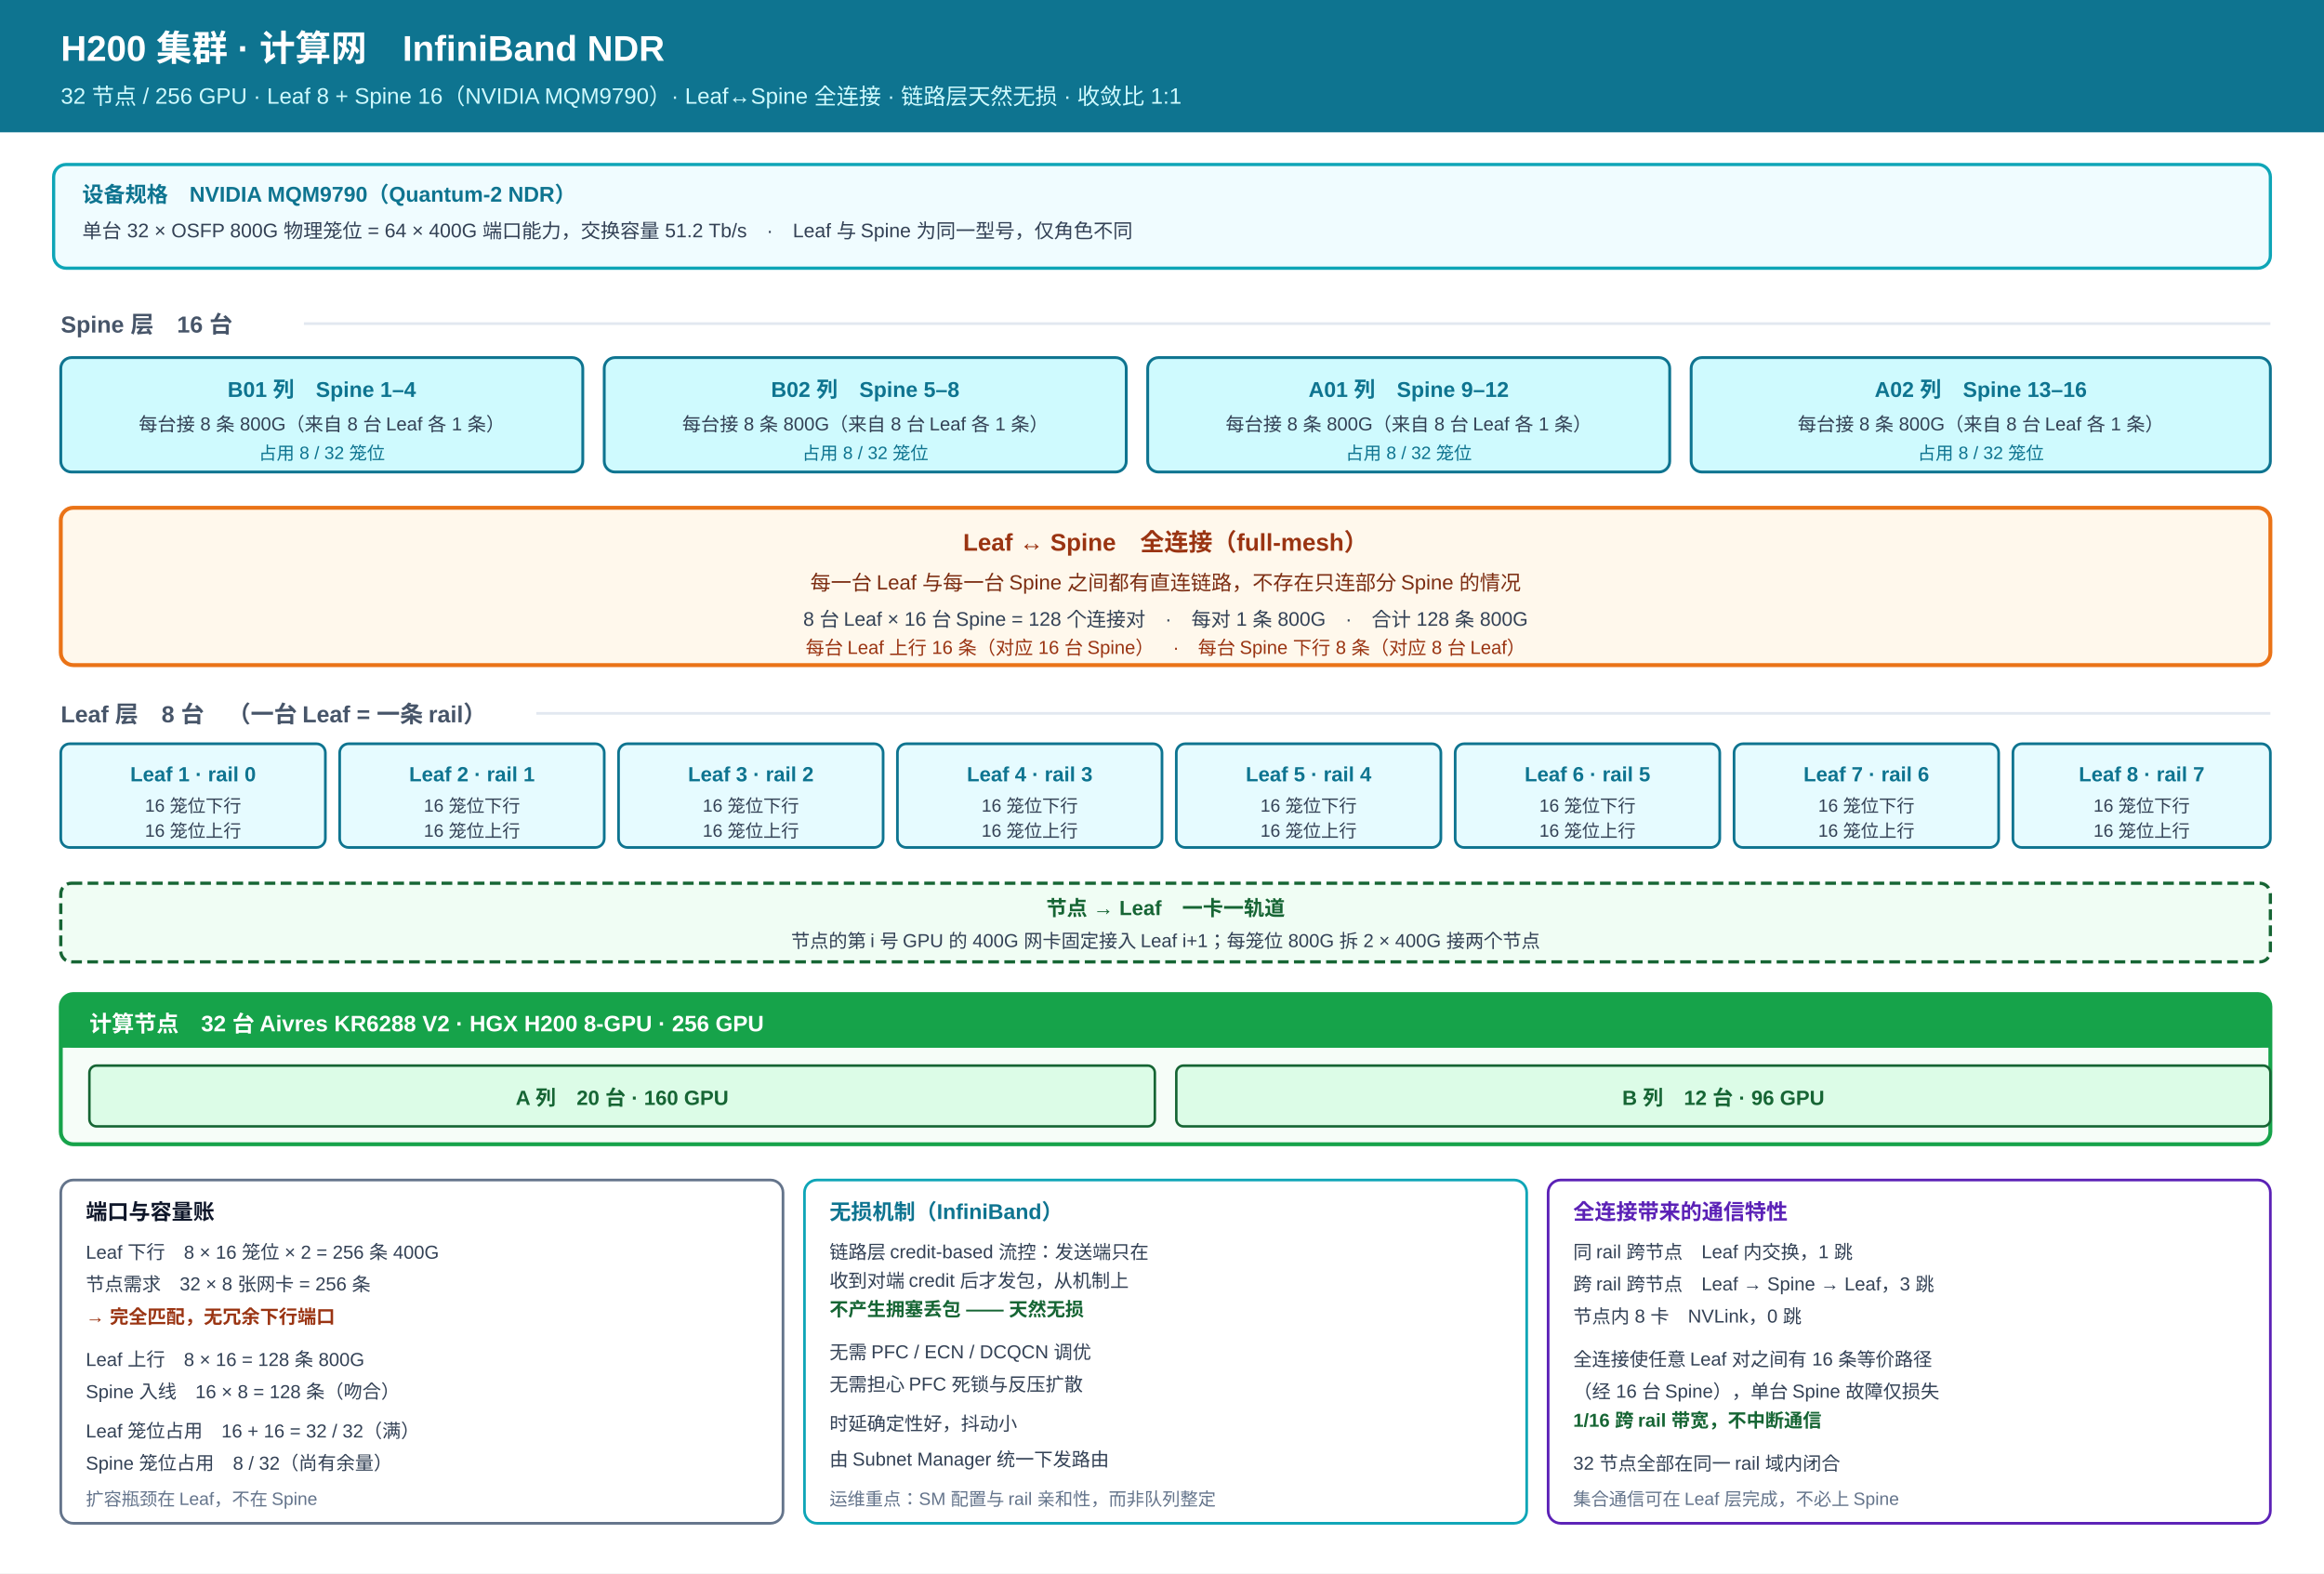
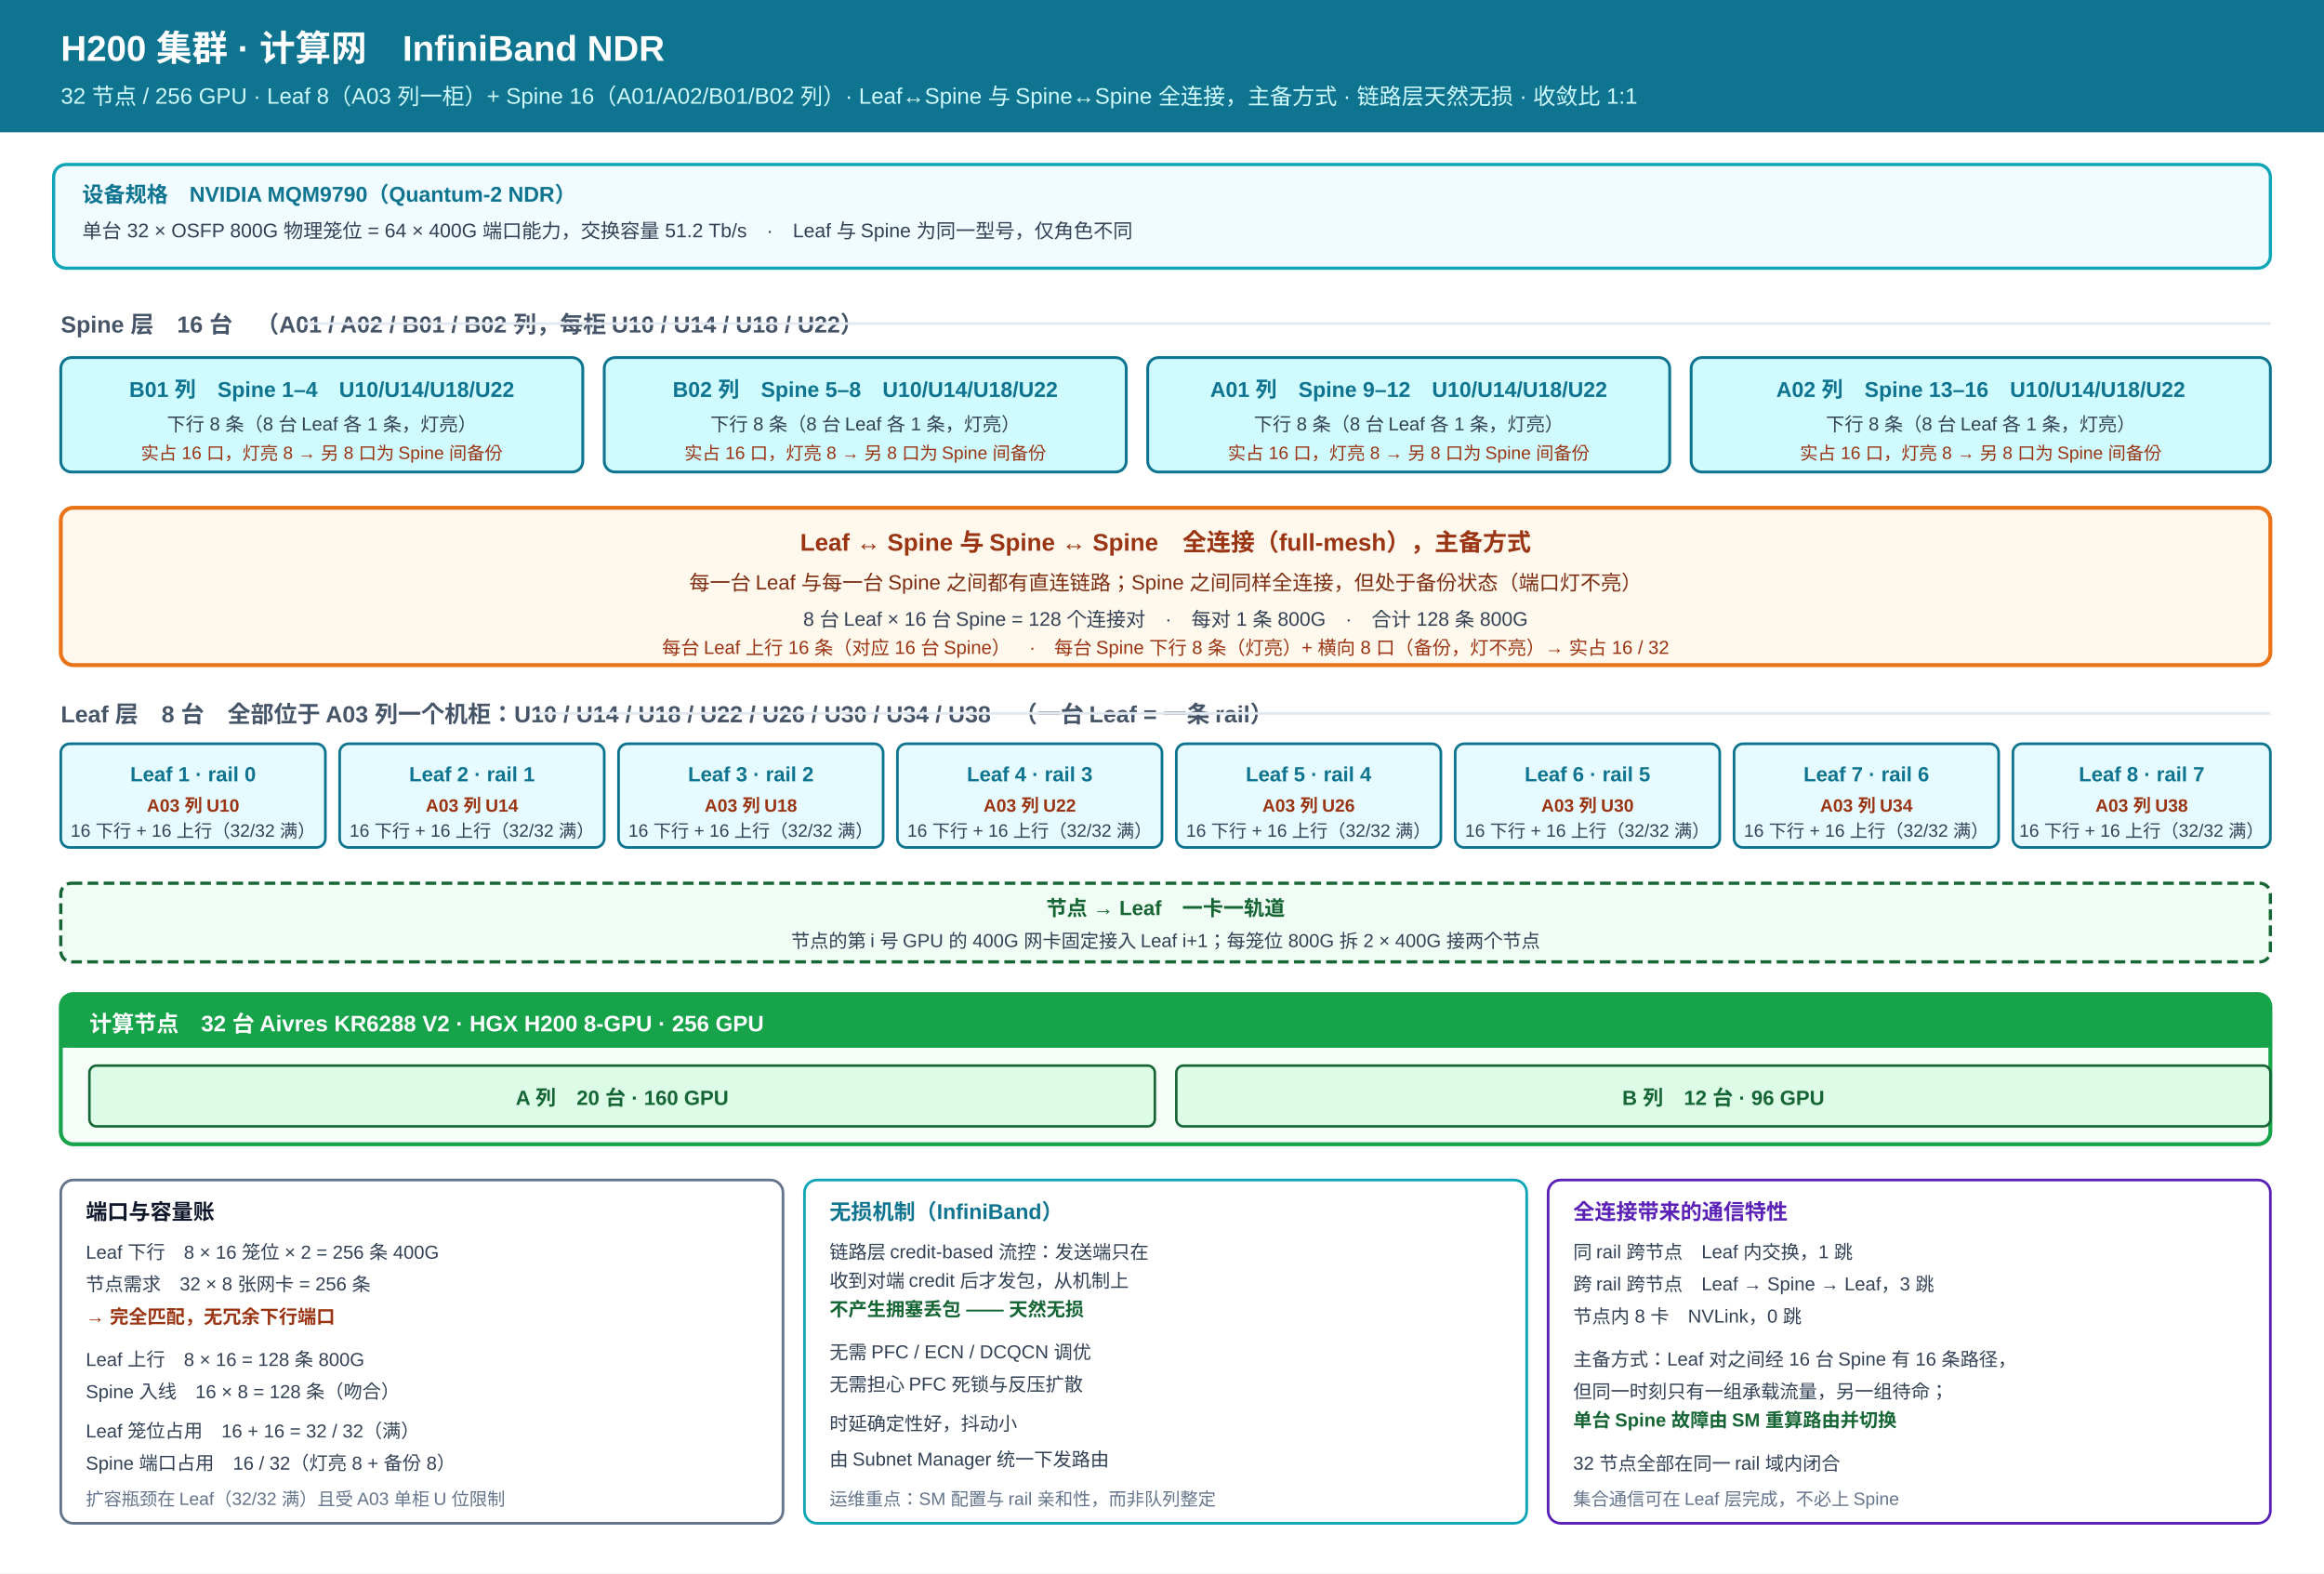
<svg xmlns="http://www.w3.org/2000/svg" viewBox="0 0 1300 880" font-family="Segoe UI, Arial, sans-serif">
  <rect x="0" y="0" width="1300" height="880" fill="#ffffff" />
  <rect x="0" y="0" width="1300" height="74" fill="#0e7490" />
  <text x="34" y="34" font-size="20" font-weight="700" fill="#ffffff">H200 集群 · 计算网　InfiniBand NDR</text>
-   <text x="34" y="58" font-size="12.5" fill="#cffafe">32 节点 / 256 GPU · Leaf 8 + Spine 16（NVIDIA MQM9790）· Leaf↔Spine 全连接 · 链路层天然无损 · 收敛比 1:1</text>
+   <text x="34" y="58" font-size="12.5" fill="#cffafe">32 节点 / 256 GPU · Leaf 8（A03 列一柜）+ Spine 16（A01/A02/B01/B02 列）· Leaf↔Spine 与 Spine↔Spine 全连接，主备方式 · 链路层天然无损 · 收敛比 1:1</text>
  <rect x="30" y="92" width="1240" height="58" rx="7" fill="#f0fcff" stroke="#0ea5b7" stroke-width="1.8" />
  <text x="46" y="113" font-size="12" font-weight="700" fill="#0e7490">设备规格　NVIDIA MQM9790（Quantum-2 NDR）</text>
  <text x="46" y="133" font-size="11" fill="#334155">单台 32 × OSFP 800G 物理笼位 = 64 × 400G 端口能力，交换容量 51.2 Tb/s　·　Leaf 与 Spine 为同一型号，仅角色不同</text>
-   <text x="34" y="186" font-size="13" font-weight="700" fill="#475569">Spine 层　16 台</text>
+   <text x="34" y="186" font-size="13" font-weight="700" fill="#475569">Spine 层　16 台　（A01 / A02 / B01 / B02 列，每柜 U10 / U14 / U18 / U22）</text>
  <line x1="170" y1="181" x2="1270" y2="181" stroke="#e2e8f0" stroke-width="1.5" />
  <rect x="34" y="200" width="292" height="64" rx="6" fill="#cffafe" stroke="#0e7490" stroke-width="1.6" />
-   <text x="180" y="222" font-size="12" font-weight="700" fill="#0e7490" text-anchor="middle">B01 列　Spine 1–4</text>
-   <text x="180" y="241" font-size="10.5" fill="#334155" text-anchor="middle">每台接 8 条 800G（来自 8 台 Leaf 各 1 条）</text>
-   <text x="180" y="257" font-size="10" fill="#0e7490" text-anchor="middle">占用 8 / 32 笼位</text>
+   <text x="180" y="222" font-size="12" font-weight="700" fill="#0e7490" text-anchor="middle">B01 列　Spine 1–4　U10/U14/U18/U22</text>
+   <text x="180" y="241" font-size="10.5" fill="#334155" text-anchor="middle">下行 8 条（8 台 Leaf 各 1 条，灯亮）</text>
+   <text x="180" y="257" font-size="10" fill="#9a3412" text-anchor="middle">实占 16 口，灯亮 8 → 另 8 口为 Spine 间备份</text>
  <rect x="338" y="200" width="292" height="64" rx="6" fill="#cffafe" stroke="#0e7490" stroke-width="1.6" />
-   <text x="484" y="222" font-size="12" font-weight="700" fill="#0e7490" text-anchor="middle">B02 列　Spine 5–8</text>
-   <text x="484" y="241" font-size="10.5" fill="#334155" text-anchor="middle">每台接 8 条 800G（来自 8 台 Leaf 各 1 条）</text>
-   <text x="484" y="257" font-size="10" fill="#0e7490" text-anchor="middle">占用 8 / 32 笼位</text>
+   <text x="484" y="222" font-size="12" font-weight="700" fill="#0e7490" text-anchor="middle">B02 列　Spine 5–8　U10/U14/U18/U22</text>
+   <text x="484" y="241" font-size="10.5" fill="#334155" text-anchor="middle">下行 8 条（8 台 Leaf 各 1 条，灯亮）</text>
+   <text x="484" y="257" font-size="10" fill="#9a3412" text-anchor="middle">实占 16 口，灯亮 8 → 另 8 口为 Spine 间备份</text>
  <rect x="642" y="200" width="292" height="64" rx="6" fill="#cffafe" stroke="#0e7490" stroke-width="1.6" />
-   <text x="788" y="222" font-size="12" font-weight="700" fill="#0e7490" text-anchor="middle">A01 列　Spine 9–12</text>
-   <text x="788" y="241" font-size="10.5" fill="#334155" text-anchor="middle">每台接 8 条 800G（来自 8 台 Leaf 各 1 条）</text>
-   <text x="788" y="257" font-size="10" fill="#0e7490" text-anchor="middle">占用 8 / 32 笼位</text>
+   <text x="788" y="222" font-size="12" font-weight="700" fill="#0e7490" text-anchor="middle">A01 列　Spine 9–12　U10/U14/U18/U22</text>
+   <text x="788" y="241" font-size="10.5" fill="#334155" text-anchor="middle">下行 8 条（8 台 Leaf 各 1 条，灯亮）</text>
+   <text x="788" y="257" font-size="10" fill="#9a3412" text-anchor="middle">实占 16 口，灯亮 8 → 另 8 口为 Spine 间备份</text>
  <rect x="946" y="200" width="324" height="64" rx="6" fill="#cffafe" stroke="#0e7490" stroke-width="1.6" />
-   <text x="1108" y="222" font-size="12" font-weight="700" fill="#0e7490" text-anchor="middle">A02 列　Spine 13–16</text>
-   <text x="1108" y="241" font-size="10.5" fill="#334155" text-anchor="middle">每台接 8 条 800G（来自 8 台 Leaf 各 1 条）</text>
-   <text x="1108" y="257" font-size="10" fill="#0e7490" text-anchor="middle">占用 8 / 32 笼位</text>
+   <text x="1108" y="222" font-size="12" font-weight="700" fill="#0e7490" text-anchor="middle">A02 列　Spine 13–16　U10/U14/U18/U22</text>
+   <text x="1108" y="241" font-size="10.5" fill="#334155" text-anchor="middle">下行 8 条（8 台 Leaf 各 1 条，灯亮）</text>
+   <text x="1108" y="257" font-size="10" fill="#9a3412" text-anchor="middle">实占 16 口，灯亮 8 → 另 8 口为 Spine 间备份</text>
  <rect x="34" y="284" width="1236" height="88" rx="7" fill="#fff8ec" stroke="#ea7317" stroke-width="2.2" />
-   <text x="652" y="308" font-size="13.5" font-weight="700" fill="#9a3412" text-anchor="middle">Leaf ↔ Spine　全连接（full-mesh）</text>
-   <text x="652" y="330" font-size="11.5" fill="#7c2d12" text-anchor="middle">每一台 Leaf 与每一台 Spine 之间都有直连链路，不存在只连部分 Spine 的情况</text>
+   <text x="652" y="308" font-size="13.5" font-weight="700" fill="#9a3412" text-anchor="middle">Leaf ↔ Spine 与 Spine ↔ Spine　全连接（full-mesh），主备方式</text>
+   <text x="652" y="330" font-size="11.5" fill="#7c2d12" text-anchor="middle">每一台 Leaf 与每一台 Spine 之间都有直连链路；Spine 之间同样全连接，但处于备份状态（端口灯不亮）</text>
  <text x="652" y="350" font-size="11" fill="#334155" text-anchor="middle">8 台 Leaf × 16 台 Spine = 128 个连接对　·　每对 1 条 800G　·　合计 128 条 800G</text>
-   <text x="652" y="366" font-size="10.5" fill="#9a3412" text-anchor="middle">每台 Leaf 上行 16 条（对应 16 台 Spine）　·　每台 Spine 下行 8 条（对应 8 台 Leaf）</text>
-   <text x="34" y="404" font-size="13" font-weight="700" fill="#475569">Leaf 层　8 台　（一台 Leaf = 一条 rail）</text>
+   <text x="652" y="366" font-size="10.5" fill="#9a3412" text-anchor="middle">每台 Leaf 上行 16 条（对应 16 台 Spine）　·　每台 Spine 下行 8 条（灯亮）+ 横向 8 口（备份，灯不亮）→ 实占 16 / 32</text>
+   <text x="34" y="404" font-size="13" font-weight="700" fill="#475569">Leaf 层　8 台　全部位于 A03 列一个机柜：U10 / U14 / U18 / U22 / U26 / U30 / U34 / U38　（一台 Leaf = 一条 rail）</text>
  <line x1="300" y1="399" x2="1270" y2="399" stroke="#e2e8f0" stroke-width="1.5" />
  <rect x="34" y="416" width="148" height="58" rx="5" fill="#e6fbff" stroke="#0e7490" stroke-width="1.5" />
  <text x="108" y="437" font-size="11.5" font-weight="700" fill="#0e7490" text-anchor="middle">Leaf 1 · rail 0</text>
-   <text x="108" y="454" font-size="10" fill="#334155" text-anchor="middle">16 笼位下行</text>
-   <text x="108" y="468" font-size="10" fill="#334155" text-anchor="middle">16 笼位上行</text>
+   <text x="108" y="454" font-size="10" font-weight="600" fill="#9a3412" text-anchor="middle">A03 列 U10</text>
+   <text x="108" y="468" font-size="10" fill="#334155" text-anchor="middle">16 下行 + 16 上行（32/32 满）</text>
  <rect x="190" y="416" width="148" height="58" rx="5" fill="#e6fbff" stroke="#0e7490" stroke-width="1.5" />
  <text x="264" y="437" font-size="11.5" font-weight="700" fill="#0e7490" text-anchor="middle">Leaf 2 · rail 1</text>
-   <text x="264" y="454" font-size="10" fill="#334155" text-anchor="middle">16 笼位下行</text>
-   <text x="264" y="468" font-size="10" fill="#334155" text-anchor="middle">16 笼位上行</text>
+   <text x="264" y="454" font-size="10" font-weight="600" fill="#9a3412" text-anchor="middle">A03 列 U14</text>
+   <text x="264" y="468" font-size="10" fill="#334155" text-anchor="middle">16 下行 + 16 上行（32/32 满）</text>
  <rect x="346" y="416" width="148" height="58" rx="5" fill="#e6fbff" stroke="#0e7490" stroke-width="1.5" />
  <text x="420" y="437" font-size="11.5" font-weight="700" fill="#0e7490" text-anchor="middle">Leaf 3 · rail 2</text>
-   <text x="420" y="454" font-size="10" fill="#334155" text-anchor="middle">16 笼位下行</text>
-   <text x="420" y="468" font-size="10" fill="#334155" text-anchor="middle">16 笼位上行</text>
+   <text x="420" y="454" font-size="10" font-weight="600" fill="#9a3412" text-anchor="middle">A03 列 U18</text>
+   <text x="420" y="468" font-size="10" fill="#334155" text-anchor="middle">16 下行 + 16 上行（32/32 满）</text>
  <rect x="502" y="416" width="148" height="58" rx="5" fill="#e6fbff" stroke="#0e7490" stroke-width="1.5" />
  <text x="576" y="437" font-size="11.5" font-weight="700" fill="#0e7490" text-anchor="middle">Leaf 4 · rail 3</text>
-   <text x="576" y="454" font-size="10" fill="#334155" text-anchor="middle">16 笼位下行</text>
-   <text x="576" y="468" font-size="10" fill="#334155" text-anchor="middle">16 笼位上行</text>
+   <text x="576" y="454" font-size="10" font-weight="600" fill="#9a3412" text-anchor="middle">A03 列 U22</text>
+   <text x="576" y="468" font-size="10" fill="#334155" text-anchor="middle">16 下行 + 16 上行（32/32 满）</text>
  <rect x="658" y="416" width="148" height="58" rx="5" fill="#e6fbff" stroke="#0e7490" stroke-width="1.5" />
  <text x="732" y="437" font-size="11.5" font-weight="700" fill="#0e7490" text-anchor="middle">Leaf 5 · rail 4</text>
-   <text x="732" y="454" font-size="10" fill="#334155" text-anchor="middle">16 笼位下行</text>
-   <text x="732" y="468" font-size="10" fill="#334155" text-anchor="middle">16 笼位上行</text>
+   <text x="732" y="454" font-size="10" font-weight="600" fill="#9a3412" text-anchor="middle">A03 列 U26</text>
+   <text x="732" y="468" font-size="10" fill="#334155" text-anchor="middle">16 下行 + 16 上行（32/32 满）</text>
  <rect x="814" y="416" width="148" height="58" rx="5" fill="#e6fbff" stroke="#0e7490" stroke-width="1.5" />
  <text x="888" y="437" font-size="11.5" font-weight="700" fill="#0e7490" text-anchor="middle">Leaf 6 · rail 5</text>
-   <text x="888" y="454" font-size="10" fill="#334155" text-anchor="middle">16 笼位下行</text>
-   <text x="888" y="468" font-size="10" fill="#334155" text-anchor="middle">16 笼位上行</text>
+   <text x="888" y="454" font-size="10" font-weight="600" fill="#9a3412" text-anchor="middle">A03 列 U30</text>
+   <text x="888" y="468" font-size="10" fill="#334155" text-anchor="middle">16 下行 + 16 上行（32/32 满）</text>
  <rect x="970" y="416" width="148" height="58" rx="5" fill="#e6fbff" stroke="#0e7490" stroke-width="1.5" />
  <text x="1044" y="437" font-size="11.5" font-weight="700" fill="#0e7490" text-anchor="middle">Leaf 7 · rail 6</text>
-   <text x="1044" y="454" font-size="10" fill="#334155" text-anchor="middle">16 笼位下行</text>
-   <text x="1044" y="468" font-size="10" fill="#334155" text-anchor="middle">16 笼位上行</text>
+   <text x="1044" y="454" font-size="10" font-weight="600" fill="#9a3412" text-anchor="middle">A03 列 U34</text>
+   <text x="1044" y="468" font-size="10" fill="#334155" text-anchor="middle">16 下行 + 16 上行（32/32 满）</text>
  <rect x="1126" y="416" width="144" height="58" rx="5" fill="#e6fbff" stroke="#0e7490" stroke-width="1.5" />
  <text x="1198" y="437" font-size="11.5" font-weight="700" fill="#0e7490" text-anchor="middle">Leaf 8 · rail 7</text>
-   <text x="1198" y="454" font-size="10" fill="#334155" text-anchor="middle">16 笼位下行</text>
-   <text x="1198" y="468" font-size="10" fill="#334155" text-anchor="middle">16 笼位上行</text>
+   <text x="1198" y="454" font-size="10" font-weight="600" fill="#9a3412" text-anchor="middle">A03 列 U38</text>
+   <text x="1198" y="468" font-size="10" fill="#334155" text-anchor="middle">16 下行 + 16 上行（32/32 满）</text>
  <rect x="34" y="494" width="1236" height="44" rx="6" fill="#f0fdf4" stroke="#166534" stroke-width="1.8" stroke-dasharray="6 3" />
  <text x="652" y="512" font-size="11.5" font-weight="700" fill="#166534" text-anchor="middle">节点 → Leaf　一卡一轨道</text>
  <text x="652" y="530" font-size="10.5" fill="#334155" text-anchor="middle">节点的第 i 号 GPU 的 400G 网卡固定接入 Leaf i+1；每笼位 800G 拆 2 × 400G 接两个节点</text>
  <rect x="34" y="556" width="1236" height="84" rx="7" fill="#f6fdf8" stroke="#16a34a" stroke-width="2.2" />
  <rect x="34" y="556" width="1236" height="30" rx="7" fill="#16a34a" />
  <rect x="34" y="576" width="1236" height="10" fill="#16a34a" />
  <text x="50" y="577" font-size="12.5" font-weight="700" fill="#ffffff">计算节点　32 台 Aivres KR6288 V2 · HGX H200 8-GPU · 256 GPU</text>
  <rect x="50" y="596" width="596" height="34" rx="4" fill="#dcfce7" stroke="#166534" stroke-width="1.4" />
  <text x="348" y="618" font-size="11.5" font-weight="600" fill="#166534" text-anchor="middle">A 列　20 台 · 160 GPU</text>
  <rect x="658" y="596" width="612" height="34" rx="4" fill="#dcfce7" stroke="#166534" stroke-width="1.4" />
  <text x="964" y="618" font-size="11.5" font-weight="600" fill="#166534" text-anchor="middle">B 列　12 台 · 96 GPU</text>
  <rect x="34" y="660" width="404" height="192" rx="7" fill="#ffffff" stroke="#64748b" stroke-width="1.5" />
  <text x="48" y="682" font-size="12" font-weight="700" fill="#0f172a">端口与容量账</text>
  <text x="48" y="704" font-size="10.5" fill="#334155">Leaf 下行　8 × 16 笼位 × 2 = 256 条 400G</text>
  <text x="48" y="722" font-size="10.5" fill="#334155">节点需求　32 × 8 张网卡 = 256 条</text>
  <text x="48" y="740" font-size="10.5" font-weight="600" fill="#9a3412">→ 完全匹配，无冗余下行端口</text>
  <text x="48" y="764" font-size="10.5" fill="#334155">Leaf 上行　8 × 16 = 128 条 800G</text>
  <text x="48" y="782" font-size="10.5" fill="#334155">Spine 入线　16 × 8 = 128 条（吻合）</text>
  <text x="48" y="804" font-size="10.5" fill="#334155">Leaf 笼位占用　16 + 16 = 32 / 32（满）</text>
-   <text x="48" y="822" font-size="10.5" fill="#334155">Spine 笼位占用　8 / 32（尚有余量）</text>
-   <text x="48" y="842" font-size="10" fill="#64748b">扩容瓶颈在 Leaf，不在 Spine</text>
+   <text x="48" y="822" font-size="10.5" fill="#334155">Spine 端口占用　16 / 32（灯亮 8 + 备份 8）</text>
+   <text x="48" y="842" font-size="10" fill="#64748b">扩容瓶颈在 Leaf（32/32 满）且受 A03 单柜 U 位限制</text>
  <rect x="450" y="660" width="404" height="192" rx="7" fill="#ffffff" stroke="#0ea5b7" stroke-width="1.5" />
  <text x="464" y="682" font-size="12" font-weight="700" fill="#0e7490">无损机制（InfiniBand）</text>
  <text x="464" y="704" font-size="10.5" fill="#334155">链路层 credit-based 流控：发送端只在</text>
  <text x="464" y="720" font-size="10.5" fill="#334155">收到对端 credit 后才发包，从机制上</text>
  <text x="464" y="736" font-size="10.5" font-weight="600" fill="#166534">不产生拥塞丢包 —— 天然无损</text>
  <text x="464" y="760" font-size="10.5" fill="#334155">无需 PFC / ECN / DCQCN 调优</text>
  <text x="464" y="778" font-size="10.5" fill="#334155">无需担心 PFC 死锁与反压扩散</text>
  <text x="464" y="800" font-size="10.5" fill="#334155">时延确定性好，抖动小</text>
  <text x="464" y="820" font-size="10.5" fill="#334155">由 Subnet Manager 统一下发路由</text>
  <text x="464" y="842" font-size="10" fill="#64748b">运维重点：SM 配置与 rail 亲和性，而非队列整定</text>
  <rect x="866" y="660" width="404" height="192" rx="7" fill="#ffffff" stroke="#5b21b6" stroke-width="1.5" />
  <text x="880" y="682" font-size="12" font-weight="700" fill="#5b21b6">全连接带来的通信特性</text>
  <text x="880" y="704" font-size="10.5" fill="#334155">同 rail 跨节点　Leaf 内交换，1 跳</text>
  <text x="880" y="722" font-size="10.5" fill="#334155">跨 rail 跨节点　Leaf → Spine → Leaf，3 跳</text>
  <text x="880" y="740" font-size="10.5" fill="#334155">节点内 8 卡　NVLink，0 跳</text>
-   <text x="880" y="764" font-size="10.5" fill="#334155">全连接使任意 Leaf 对之间有 16 条等价路径</text>
-   <text x="880" y="782" font-size="10.5" fill="#334155">（经 16 台 Spine），单台 Spine 故障仅损失</text>
-   <text x="880" y="798" font-size="10.5" font-weight="600" fill="#166534">1/16 跨 rail 带宽，不中断通信</text>
+   <text x="880" y="764" font-size="10.5" fill="#334155">主备方式：Leaf 对之间经 16 台 Spine 有 16 条路径，</text>
+   <text x="880" y="782" font-size="10.5" fill="#334155">但同一时刻只有一组承载流量，另一组待命；</text>
+   <text x="880" y="798" font-size="10.5" font-weight="600" fill="#166534">单台 Spine 故障由 SM 重算路由并切换</text>
  <text x="880" y="822" font-size="10.5" fill="#334155">32 节点全部在同一 rail 域内闭合</text>
  <text x="880" y="842" font-size="10" fill="#64748b">集合通信可在 Leaf 层完成，不必上 Spine</text>
</svg>
